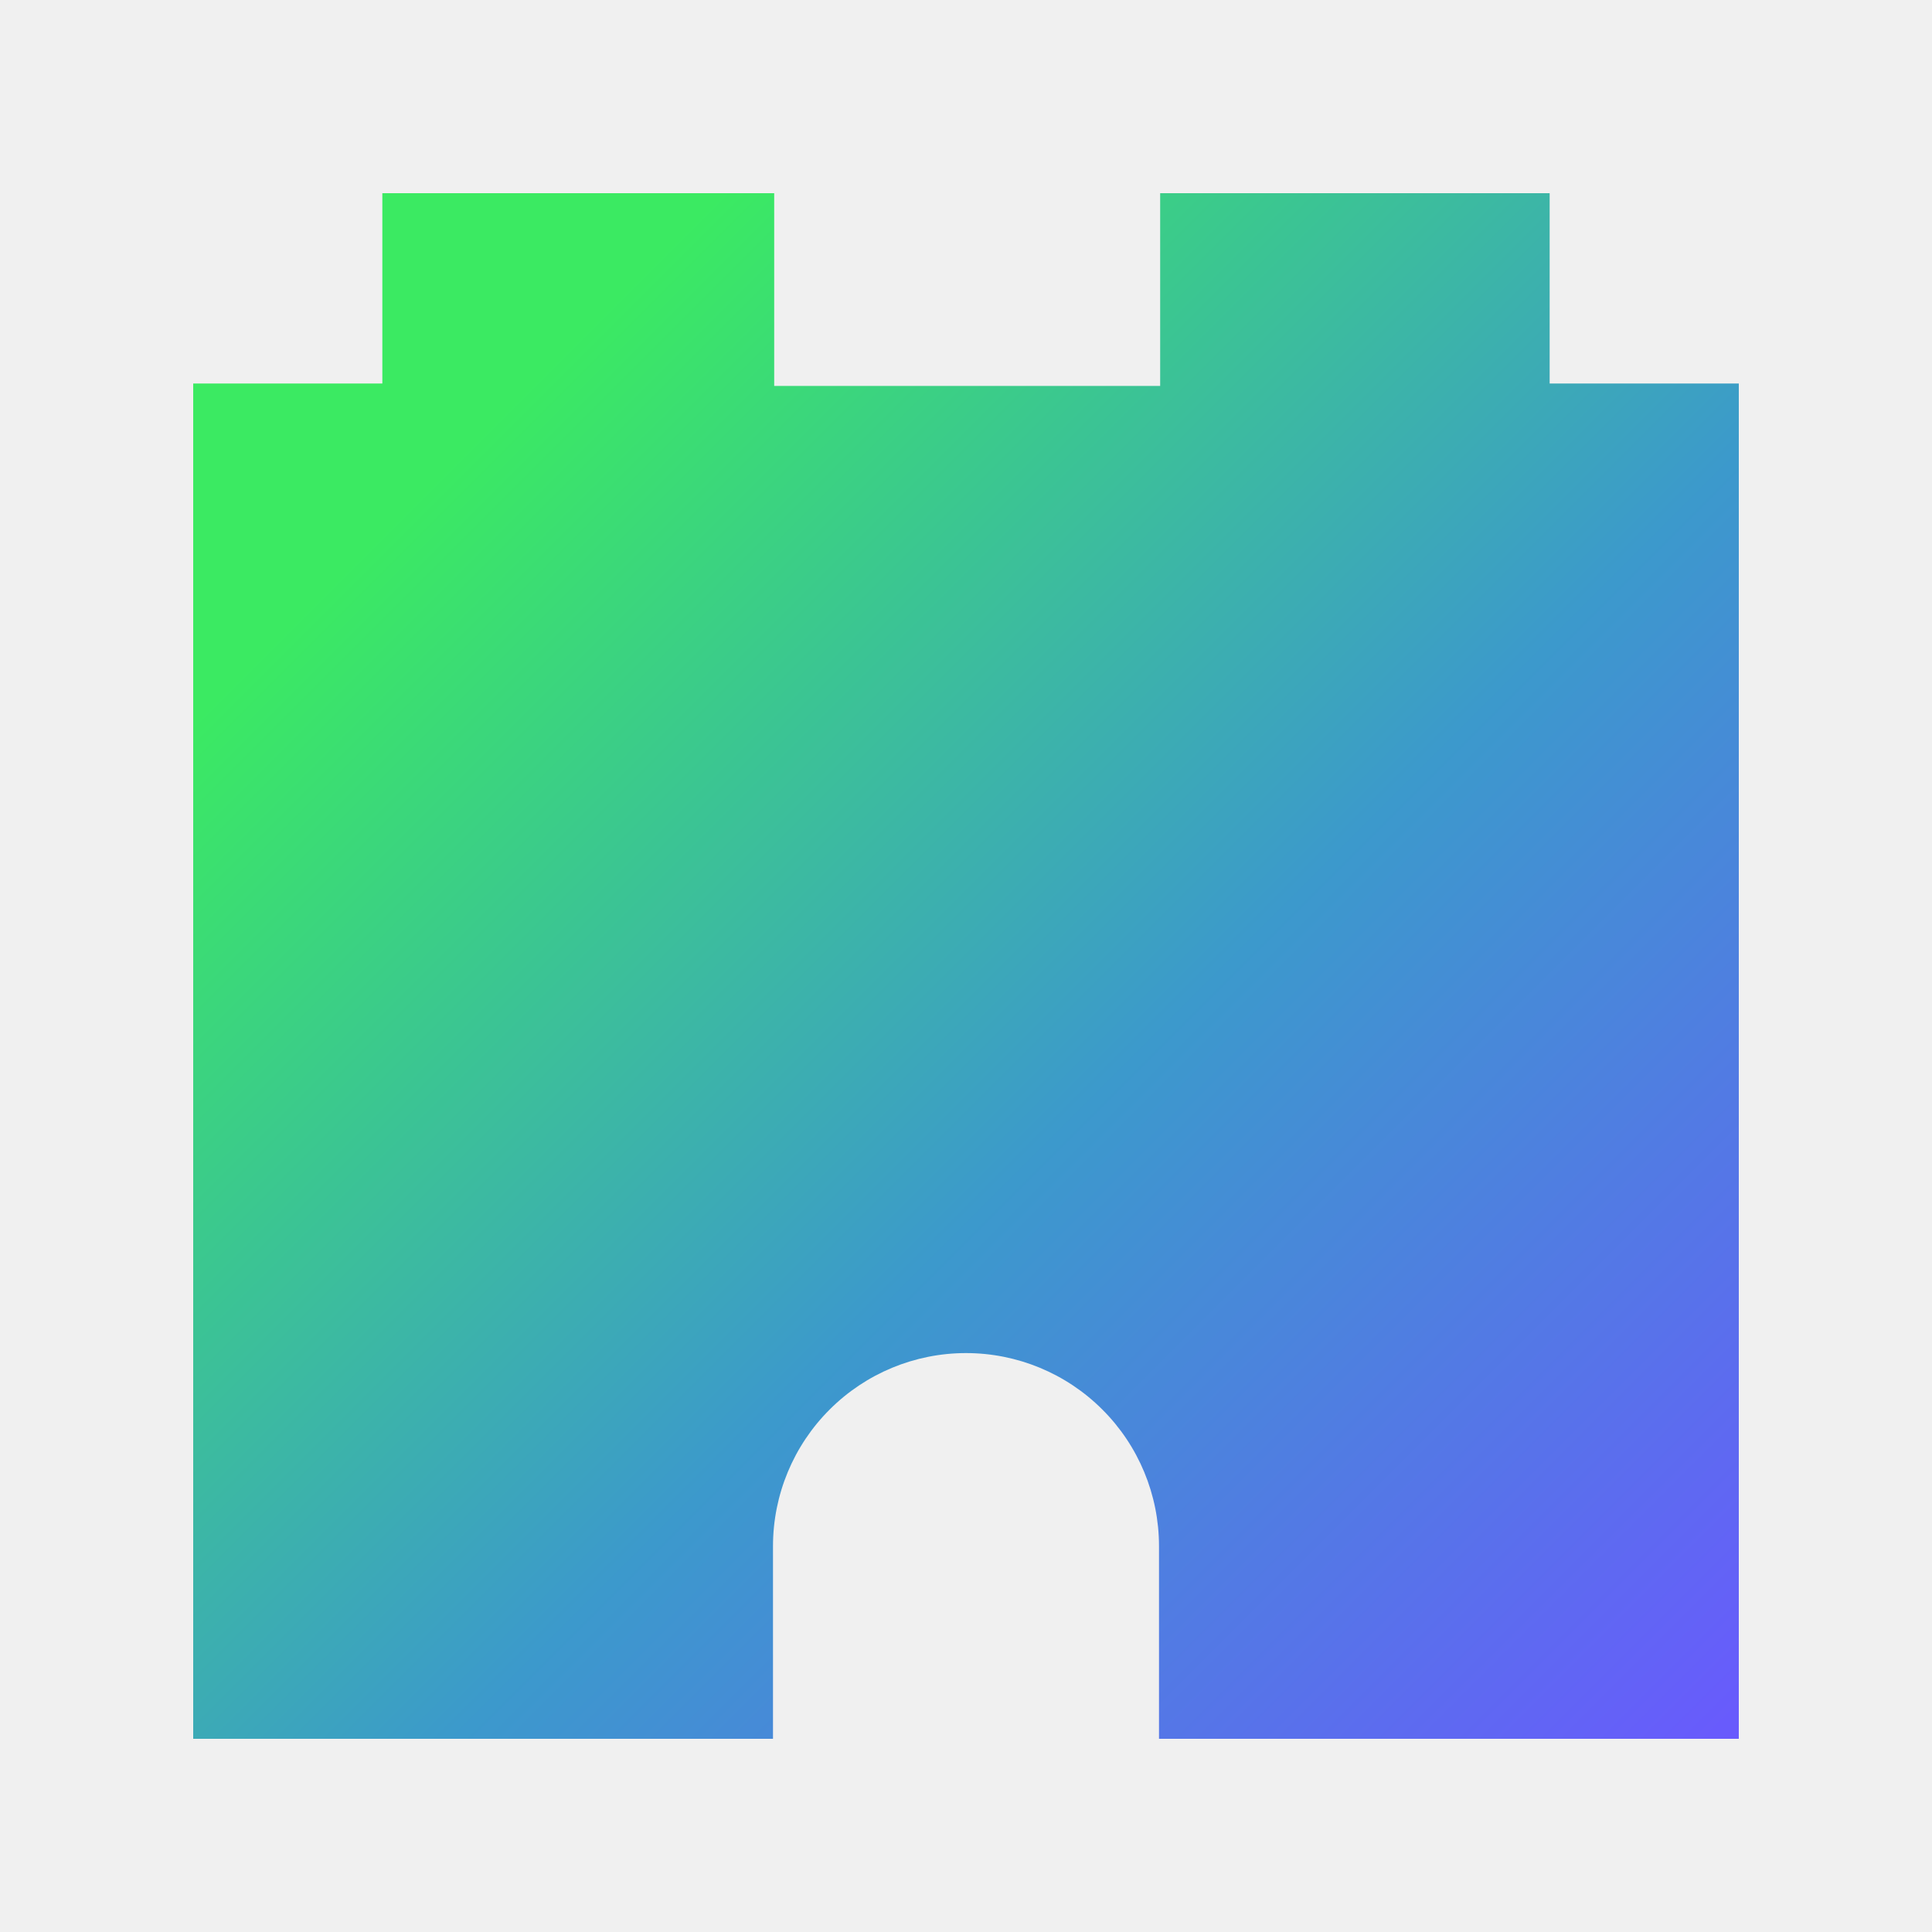
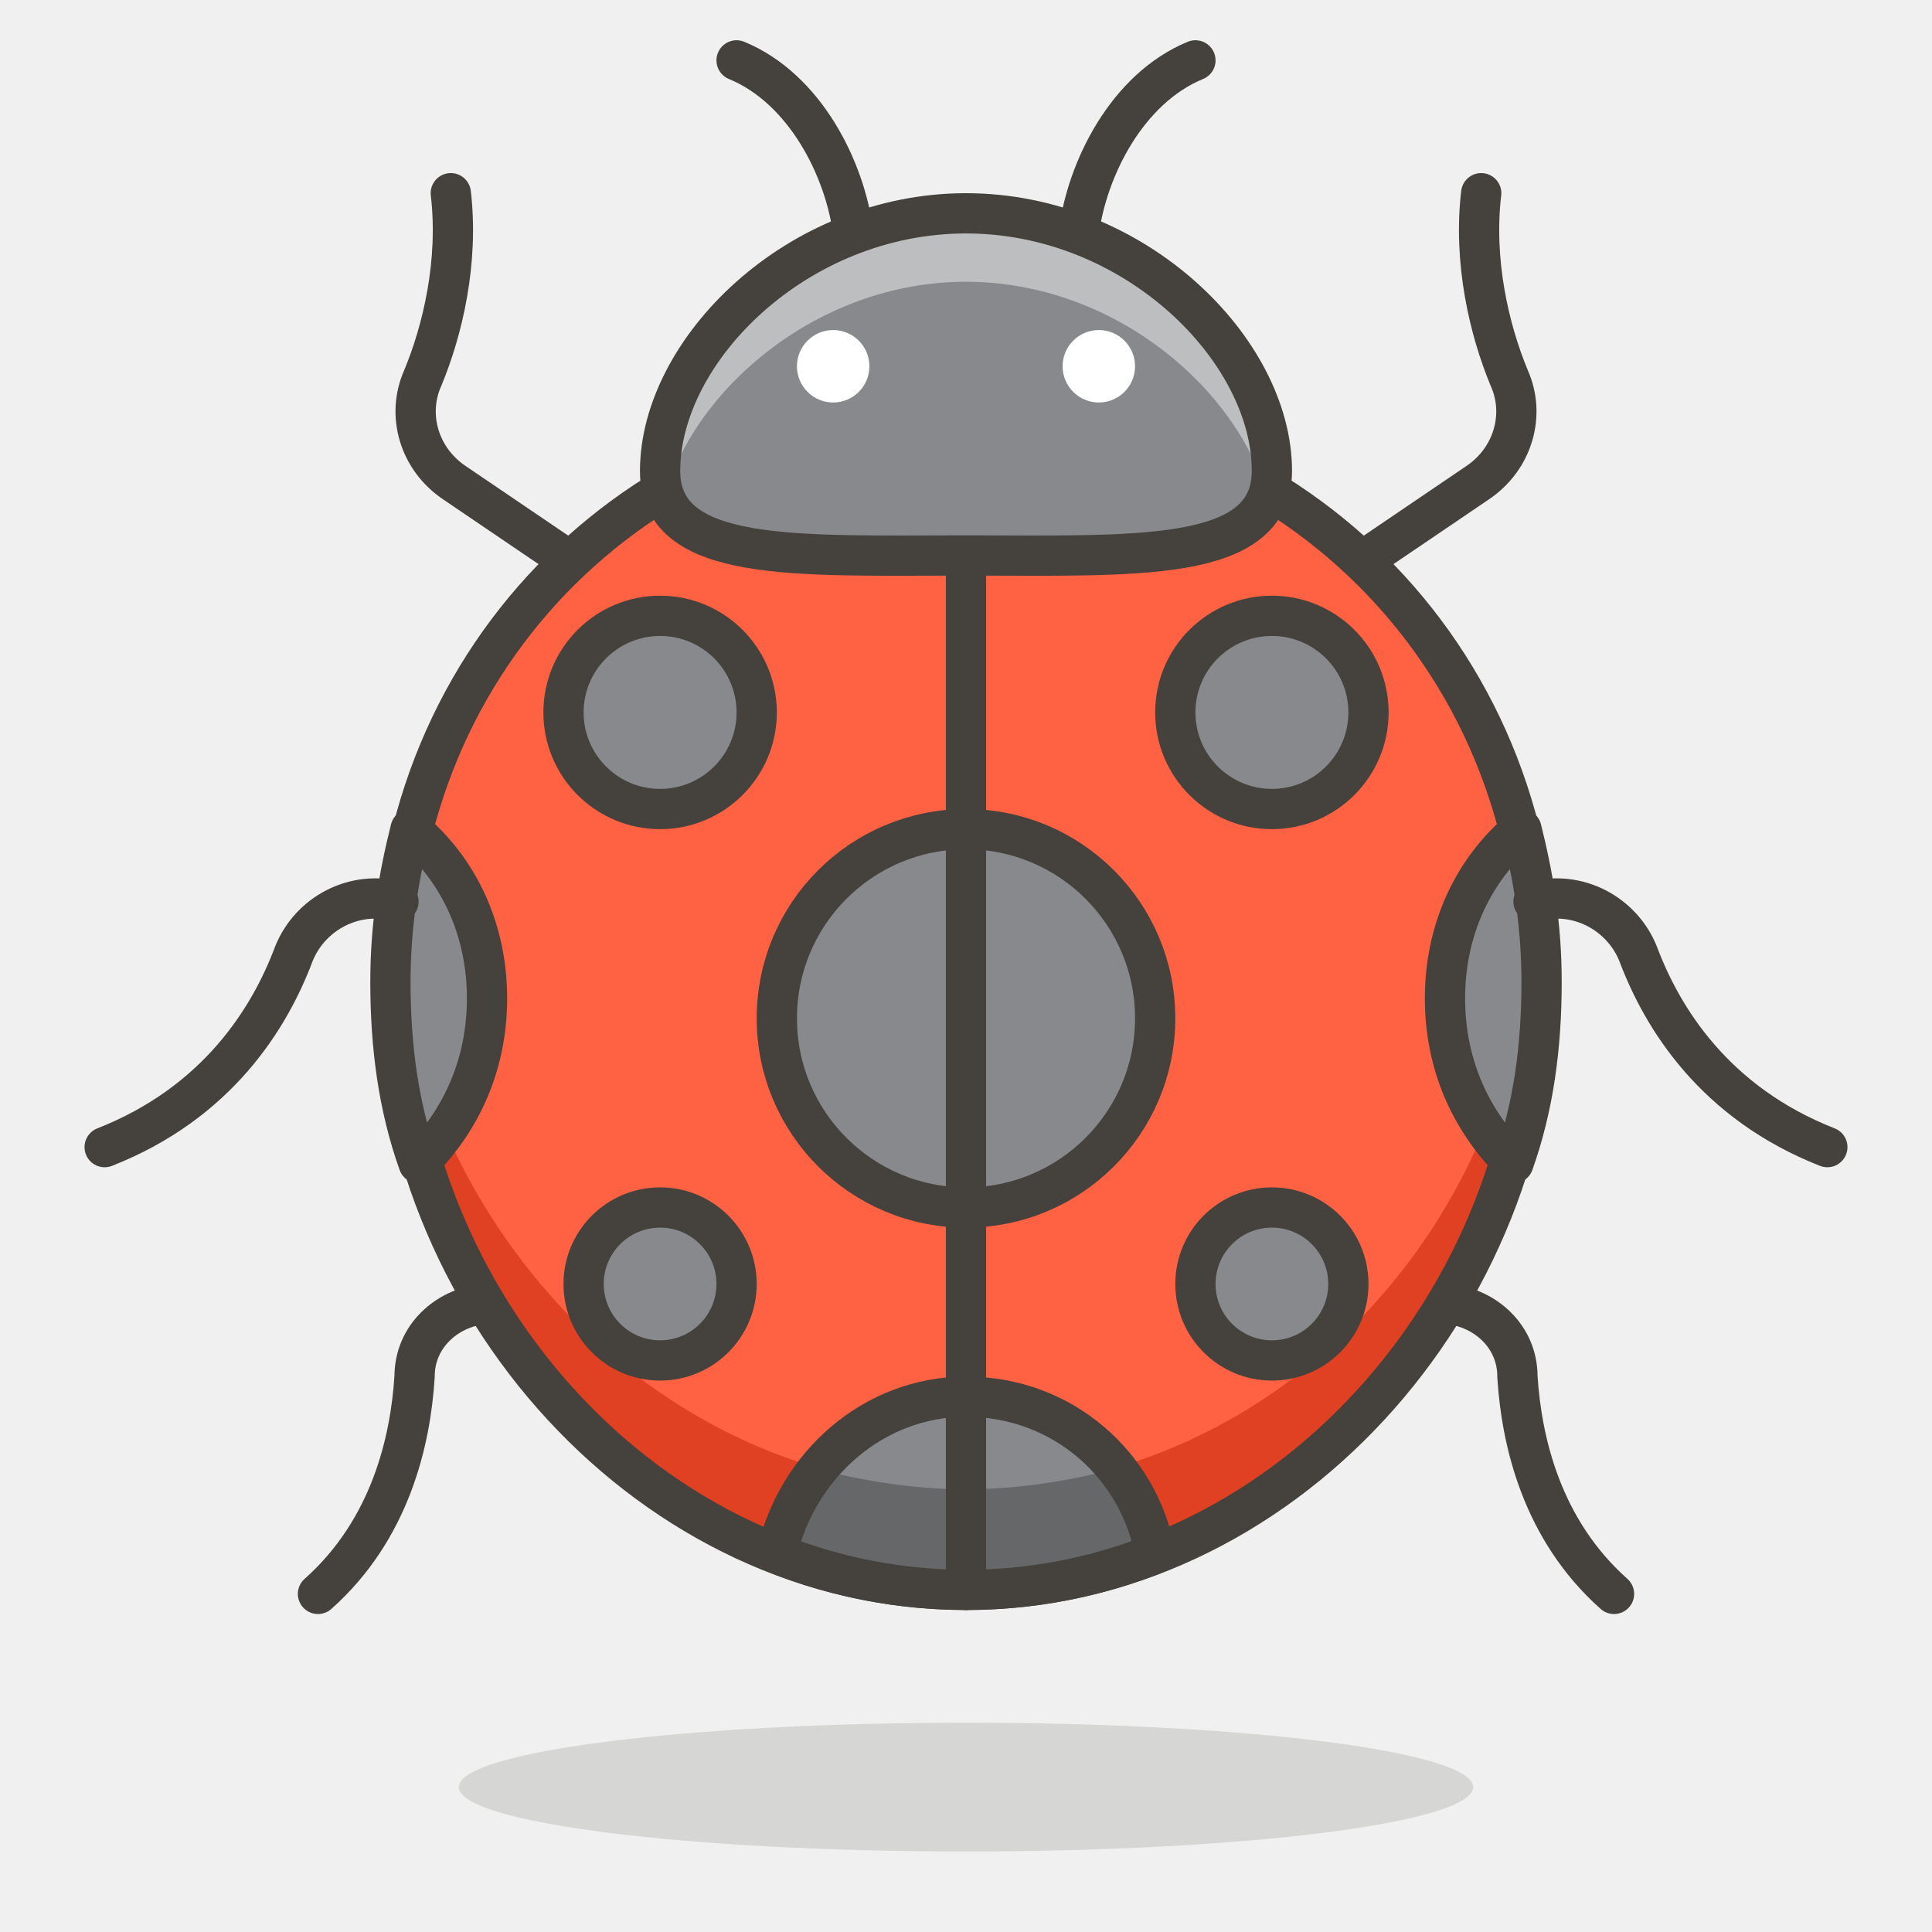
- <svg xmlns="http://www.w3.org/2000/svg" width="40" height="40" viewBox="0 0 40 40" fill="none">
-   <path d="M32.084 7.94V4H24.02V7.99H16.029V4H7.916V7.94H4V36H16.004V32.005C16.006 30.946 16.427 29.931 17.177 29.183C17.926 28.434 18.941 28.014 20 28.014C21.059 28.014 22.074 28.434 22.823 29.183C23.573 29.931 23.994 30.946 23.996 32.005V36H36V7.94H32.084Z" fill="url(#paint0_linear)" />
-   <defs>
-     <linearGradient id="paint0_linear" x1="2.942" y1="4.9" x2="37.777" y2="39.734" gradientUnits="userSpaceOnUse">
-       <stop offset="0.159" stop-color="#3BEA62" />
-       <stop offset="0.54" stop-color="#3C99CC" />
-       <stop offset="0.937" stop-color="#6B57FF" />
-     </linearGradient>
-   </defs>
+ <svg xmlns="http://www.w3.org/2000/svg" version="1.1" id="Icons" x="0px" y="0px" viewBox="0 0 48 48" style="enable-background:new 0 0 48 48;" xml:space="preserve">
+   <style type="text/css">
+ 	.st0{opacity:0.15;fill:#45413C;}
+ 	.st1{fill:#FFE500;}
+ 	.st2{fill:#EBCB00;}
+ 	.st3{fill:none;stroke:#45413C;stroke-linecap:round;stroke-linejoin:round;stroke-miterlimit:10;}
+ 	.st4{fill:#FFAA54;}
+ 	.st5{fill:#FF8A14;}
+ 	.st6{fill:#FFB0CA;stroke:#45413C;stroke-linecap:round;stroke-linejoin:round;stroke-miterlimit:10;}
+ 	.st7{fill:#FF87AF;stroke:#45413C;stroke-linecap:round;stroke-linejoin:round;stroke-miterlimit:10;}
+ 	.st8{fill:#FFCC99;}
+ 	.st9{fill:#FFFFFF;}
+ 	.st10{fill:#F0F0F0;}
+ 	.st11{fill:#BF8256;}
+ 	.st12{fill:#915E3A;}
+ 	.st13{fill:#DEA47A;}
+ 	.st14{fill:#F0D5A8;}
+ 	.st15{fill:#DEBB7E;}
+ 	.st16{fill:#F7E5C6;}
+ 	.st17{fill:#FF8A14;stroke:#45413C;stroke-linecap:round;stroke-linejoin:round;stroke-miterlimit:10;}
+ 	.st18{fill:#FFF5E3;}
+ 	.st19{fill:#FFF48C;}
+ 	.st20{fill:#FFFACF;}
+ 	.st21{fill:#FFFCE5;}
+ 	.st22{fill:#FF87AF;}
+ 	.st23{fill:#FFB0CA;}
+ 	.st24{fill:#FFE500;stroke:#45413C;stroke-linecap:round;stroke-linejoin:round;stroke-miterlimit:10;}
+ 	.st25{fill:#9CEB60;stroke:#45413C;stroke-linecap:round;stroke-linejoin:round;stroke-miterlimit:10;}
+ 	.st26{fill:#FFFACF;stroke:#45413C;stroke-linecap:round;stroke-linejoin:round;stroke-miterlimit:10;}
+ 	.st27{fill:#00F5BC;stroke:#45413C;stroke-linecap:round;stroke-linejoin:round;stroke-miterlimit:10;}
+ 	.st28{fill:#BF8256;stroke:#45413C;stroke-linecap:round;stroke-linejoin:round;stroke-miterlimit:10;}
+ 	.st29{fill:#FFE3CF;stroke:#45413C;stroke-linecap:round;stroke-linejoin:round;stroke-miterlimit:10;}
+ 	.st30{fill:#FF6242;}
+ 	.st31{fill:#FF866E;}
+ 	.st32{fill:none;stroke:#E04122;stroke-linecap:round;stroke-linejoin:round;stroke-miterlimit:10;}
+ 	.st33{fill:#FFFEF2;stroke:#45413C;stroke-linecap:round;stroke-linejoin:round;stroke-miterlimit:10;}
+ 	.st34{fill:#FF6242;stroke:#45413C;stroke-linecap:round;stroke-linejoin:round;stroke-miterlimit:10;}
+ 	.st35{fill:#FFA694;}
+ 	.st36{fill:#FFFFFF;stroke:#45413C;stroke-linecap:round;stroke-linejoin:round;stroke-miterlimit:10;}
+ 	.st37{fill:#FFFEF2;}
+ 	.st38{fill:#FF6196;}
+ 	.st39{fill:#B89558;}
+ 	.st40{fill:none;stroke:#915E3A;stroke-linecap:round;stroke-linejoin:round;stroke-miterlimit:10;}
+ 	.st41{fill:#DEBB7E;stroke:#45413C;stroke-linecap:round;stroke-linejoin:round;stroke-miterlimit:10;}
+ 	.st42{fill:#6DD627;stroke:#45413C;stroke-linecap:round;stroke-linejoin:round;stroke-miterlimit:10;}
+ 	.st43{fill:#E5F8FF;}
+ 	.st44{fill:#E8F4FA;}
+ 	.st45{fill:#E8F4FA;stroke:#45413C;stroke-linecap:round;stroke-linejoin:round;stroke-miterlimit:10;}
+ 	.st46{fill:#FFCCDD;}
+ 	.st47{fill:#E5F8FF;stroke:#45413C;stroke-linecap:round;stroke-linejoin:round;stroke-miterlimit:10;}
+ 	.st48{fill:#00B8F0;stroke:#45413C;stroke-linecap:round;stroke-linejoin:round;stroke-miterlimit:10;}
+ 	.st49{fill:#00B8F0;}
+ 	.st50{fill:#4ACFFF;}
+ 	.st51{fill:#E04122;}
+ 	.st52{fill:#E04122;stroke:#45413C;stroke-linecap:round;stroke-linejoin:round;stroke-miterlimit:10;}
+ 	.st53{fill:#87898C;}
+ 	.st54{fill:#BDBEC0;}
+ 	.st55{fill:#656769;}
+ 	.st56{fill:#525252;}
+ 	.st57{fill:#FFF48C;stroke:#45413C;stroke-linecap:round;stroke-linejoin:round;stroke-miterlimit:10;}
+ 	.st58{fill:#6DD627;}
+ 	.st59{fill:#EB6D00;}
+ 	.st60{fill:#46B000;}
+ 	.st61{fill:#80DDFF;}
+ 	.st62{fill:#DAEDF7;}
+ 	.st63{fill:#BF8DF2;stroke:#45413C;stroke-linecap:round;stroke-linejoin:round;stroke-miterlimit:10;}
+ 	.st64{fill:#9F5AE5;stroke:#45413C;stroke-linecap:round;stroke-linejoin:round;stroke-miterlimit:10;}
+ 	.st65{fill:#C8FFA1;}
+ 	.st66{fill:#E4FFD1;}
+ 	.st67{fill:#9CEB60;}
+ 	.st68{fill:#E5FEFF;}
+ 	.st69{fill:#B8ECFF;}
+ 	.st70{fill:#E0E0E0;stroke:#45413C;stroke-linecap:round;stroke-linejoin:round;stroke-miterlimit:10;}
+ 	.st71{fill:#E0E0E0;}
+ 	.st72{fill:none;stroke:#4F4B45;stroke-linejoin:round;stroke-miterlimit:10;}
+ 	.st73{fill:none;stroke:#4F4B45;stroke-linecap:round;stroke-linejoin:round;stroke-miterlimit:10;}
+ 	.st74{fill:#E0366F;stroke:#45413C;stroke-linecap:round;stroke-linejoin:round;stroke-miterlimit:10;}
+ 	.st75{fill:none;stroke:#45413C;stroke-miterlimit:10;}
+ 	.st76{fill:#FF866E;stroke:#45413C;stroke-linecap:round;stroke-linejoin:round;stroke-miterlimit:10;}
+ 	.st77{fill:#45413C;stroke:#45413C;stroke-linecap:round;stroke-linejoin:round;stroke-miterlimit:10;}
+ 	.st78{fill:#9F5AE5;}
+ 	.st79{fill:#803EC2;}
+ 	.st80{fill:#803EC2;stroke:#45413C;stroke-linecap:round;stroke-linejoin:round;stroke-miterlimit:10;}
+ 	.st81{fill:#BF8DF2;}
+ 	.st82{fill:#FFAA54;stroke:#45413C;stroke-linecap:round;stroke-linejoin:round;stroke-miterlimit:10;}
+ 	.st83{fill:none;stroke:#45413C;stroke-linejoin:round;stroke-miterlimit:10;}
+ 	.st84{fill:#FFCCDD;stroke:#45413C;stroke-linecap:round;stroke-linejoin:round;stroke-miterlimit:10;}
+ 	.st85{fill:#FF6196;stroke:#45413C;stroke-linecap:round;stroke-linejoin:round;stroke-miterlimit:10;}
+ 	.st86{fill:#FFE5EE;}
+ 	.st87{fill:#F7E5C6;stroke:#45413C;stroke-linecap:round;stroke-linejoin:round;stroke-miterlimit:10;}
+ 	.st88{fill:#E5FFF9;}
+ 	.st89{fill:none;stroke:#45413C;stroke-width:1.006;stroke-linecap:round;stroke-linejoin:round;stroke-miterlimit:10;}
+ 	.st90{fill:#4AEFF7;}
+ 	.st91{fill:#A6FBFF;}
+ 	.st92{fill:#E5FEFF;stroke:#45413C;stroke-linecap:round;stroke-linejoin:round;stroke-miterlimit:10;}
+ 	.st93{fill:#46B000;stroke:#45413C;stroke-linecap:round;stroke-linejoin:round;stroke-miterlimit:10;}
+ 	.st94{fill:#FFFFFF;stroke:#45413C;stroke-linejoin:round;stroke-miterlimit:10;}
+ 	.st95{fill:#FFFFFF;stroke:#45413C;stroke-miterlimit:10;}
+ 	.st96{fill:#009FD9;}
+ 	.st97{fill:#00DFEB;}
+ 	.st98{fill:#C0DCEB;stroke:#45413C;stroke-linecap:round;stroke-linejoin:round;stroke-miterlimit:10;}
+ 	.st99{fill:#00DFEB;stroke:#45413C;stroke-linecap:round;stroke-linejoin:round;stroke-miterlimit:10;}
+ 	.st100{fill:#FFE5EE;stroke:#45413C;stroke-linecap:round;stroke-linejoin:round;stroke-miterlimit:10;}
+ 	.st101{fill:#8CA4B8;}
+ 	.st102{fill:#ADC4D9;}
+ 	.st103{fill:#656769;stroke:#45413C;stroke-linecap:round;stroke-linejoin:round;stroke-miterlimit:10;}
+ 	.st104{fill:#F0F0F0;stroke:#45413C;stroke-linecap:round;stroke-linejoin:round;stroke-miterlimit:10;}
+ 	.st105{fill:#C0DCEB;}
+ 	.st106{fill:#45413C;}
+ 	.st107{fill:#FFCABF;}
+ 	.st108{fill:#87898C;stroke:#45413C;stroke-linecap:round;stroke-linejoin:round;stroke-miterlimit:10;}
+ 	.st109{fill:#EBCB00;stroke:#45413C;stroke-linecap:round;stroke-linejoin:round;stroke-miterlimit:10;}
+ </style>
+   <g id="XMLID_11931_">
+     <ellipse id="XMLID_11955_" class="st0" cx="24" cy="44.4" rx="12.6" ry="1.6" />
+     <path id="XMLID_11954_" class="st30" d="M38.2,24.3c0,8.1-6.4,15.2-14.2,15.2S9.8,32.4,9.8,24.3S16.1,10.1,24,10.1   S38.2,16.2,38.2,24.3z" />
+     <path class="st51" d="M24,37c-7.5,0-13.6-6.4-14.2-13.9c0,0.4-0.1,0.8-0.1,1.2c0,8.1,6.4,15.2,14.2,15.2s14.2-7.1,14.2-15.2   c0-0.4,0-0.8-0.1-1.2C37.6,30.7,31.5,37,24,37z" />
+     <path id="XMLID_11953_" class="st3" d="M38.2,24.3c0,8.1-6.4,15.2-14.2,15.2S9.8,32.4,9.8,24.3S16.1,10.1,24,10.1   S38.2,16.2,38.2,24.3z" />
+     <path id="XMLID_11952_" class="st53" d="M31.6,11.7c0,2.3-3.4,2.1-7.6,2.1c-4.2,0-7.6,0.2-7.6-2.1c0-3,3.4-6.4,7.6-6.4   C28.2,5.3,31.6,8.7,31.6,11.7z" />
+     <path id="XMLID_11951_" class="st54" d="M24,7c3.7,0,6.8,2.7,7.5,5.4c0.1-0.2,0.1-0.4,0.1-0.7c0-3-3.4-6.4-7.6-6.4   c-4.2,0-7.6,3.4-7.6,6.4c0,0.3,0,0.5,0.1,0.7C17.2,9.7,20.3,7,24,7z" />
+     <path id="XMLID_11950_" class="st3" d="M31.6,11.7c0,2.3-3.4,2.1-7.6,2.1c-4.2,0-7.6,0.2-7.6-2.1c0-3,3.4-6.4,7.6-6.4   C28.2,5.3,31.6,8.7,31.6,11.7z" />
+     <circle id="XMLID_11949_" class="st108" cx="24" cy="25.3" r="4.7" />
+     <circle id="XMLID_11948_" class="st108" cx="31.6" cy="17.7" r="2.4" />
+     <circle id="XMLID_11947_" class="st108" cx="16.4" cy="17.7" r="2.4" />
+     <circle id="XMLID_11946_" class="st108" cx="31.6" cy="31.9" r="1.9" />
+     <circle id="XMLID_11945_" class="st108" cx="16.4" cy="31.9" r="1.9" />
+     <path id="XMLID_11944_" class="st53" d="M24,39.5c1.6,0,3.2-0.3,4.7-0.9c-0.4-2.2-2.3-3.9-4.7-3.9c-2.3,0-4.2,1.7-4.7,3.9   C20.8,39.2,22.4,39.5,24,39.5z" />
+     <path class="st55" d="M20.3,36.5c-0.5,0.6-0.8,1.3-1,2.1c1.5,0.6,3,0.9,4.7,0.9c1.6,0,3.2-0.3,4.7-0.9c-0.1-0.8-0.5-1.5-1-2.1   C26.5,36.8,25.3,37,24,37C22.7,37,21.5,36.8,20.3,36.5z" />
+     <path id="XMLID_11943_" class="st3" d="M24,39.5c1.6,0,3.2-0.3,4.7-0.9c-0.4-2.2-2.3-3.9-4.7-3.9c-2.3,0-4.2,1.7-4.7,3.9   C20.8,39.2,22.4,39.5,24,39.5z" />
+     <path class="st108" d="M12.1,24.8c0-1.7-0.7-3.2-1.9-4.2c-0.3,1.2-0.5,2.4-0.5,3.8c0,1.6,0.2,3.1,0.7,4.5   C11.5,27.8,12.1,26.4,12.1,24.8z" />
+     <path class="st108" d="M35.9,24.8c0-1.7,0.7-3.2,1.9-4.2c0.3,1.2,0.5,2.4,0.5,3.8c0,1.6-0.2,3.1-0.7,4.5   C36.5,27.8,35.9,26.4,35.9,24.8z" />
+     <line id="XMLID_11942_" class="st3" x1="24" y1="13.9" x2="24" y2="39.5" />
+     <path id="XMLID_11941_" class="st3" d="M21.2,5.8c-0.2-1.6-1.2-3.6-2.9-4.3" />
+     <path id="XMLID_11940_" class="st3" d="M26.8,5.8c0.2-1.6,1.2-3.6,2.9-4.3" />
+     <circle id="XMLID_11939_" class="st9" cx="27.3" cy="9.1" r="0.9" />
+     <circle id="XMLID_11938_" class="st9" cx="20.7" cy="9.1" r="0.9" />
+     <path id="XMLID_11937_" class="st3" d="M14.1,13.9l-2.8-1.9c-0.9-0.6-1.2-1.7-0.8-2.6c0.5-1.2,0.9-2.9,0.7-4.6" />
+     <path id="XMLID_11936_" class="st3" d="M9.9,22.4c-1.1-0.3-2.2,0.3-2.6,1.3c-0.6,1.6-1.9,3.7-4.7,4.8" />
+     <path id="XMLID_11935_" class="st3" d="M12,32.4c-0.9,0.1-1.7,0.8-1.7,1.8c-0.1,1.6-0.6,3.8-2.4,5.4" />
+     <path id="XMLID_11934_" class="st3" d="M33.9,13.9l2.8-1.9c0.9-0.6,1.2-1.7,0.8-2.6c-0.5-1.2-0.9-2.9-0.7-4.6" />
+     <path id="XMLID_11933_" class="st3" d="M38.1,22.4c1.1-0.3,2.2,0.3,2.6,1.3c0.6,1.6,1.9,3.7,4.7,4.8" />
+     <path id="XMLID_11932_" class="st3" d="M36,32.4c0.9,0.1,1.7,0.8,1.7,1.8c0.1,1.6,0.6,3.8,2.4,5.4" />
+   </g>
</svg>
